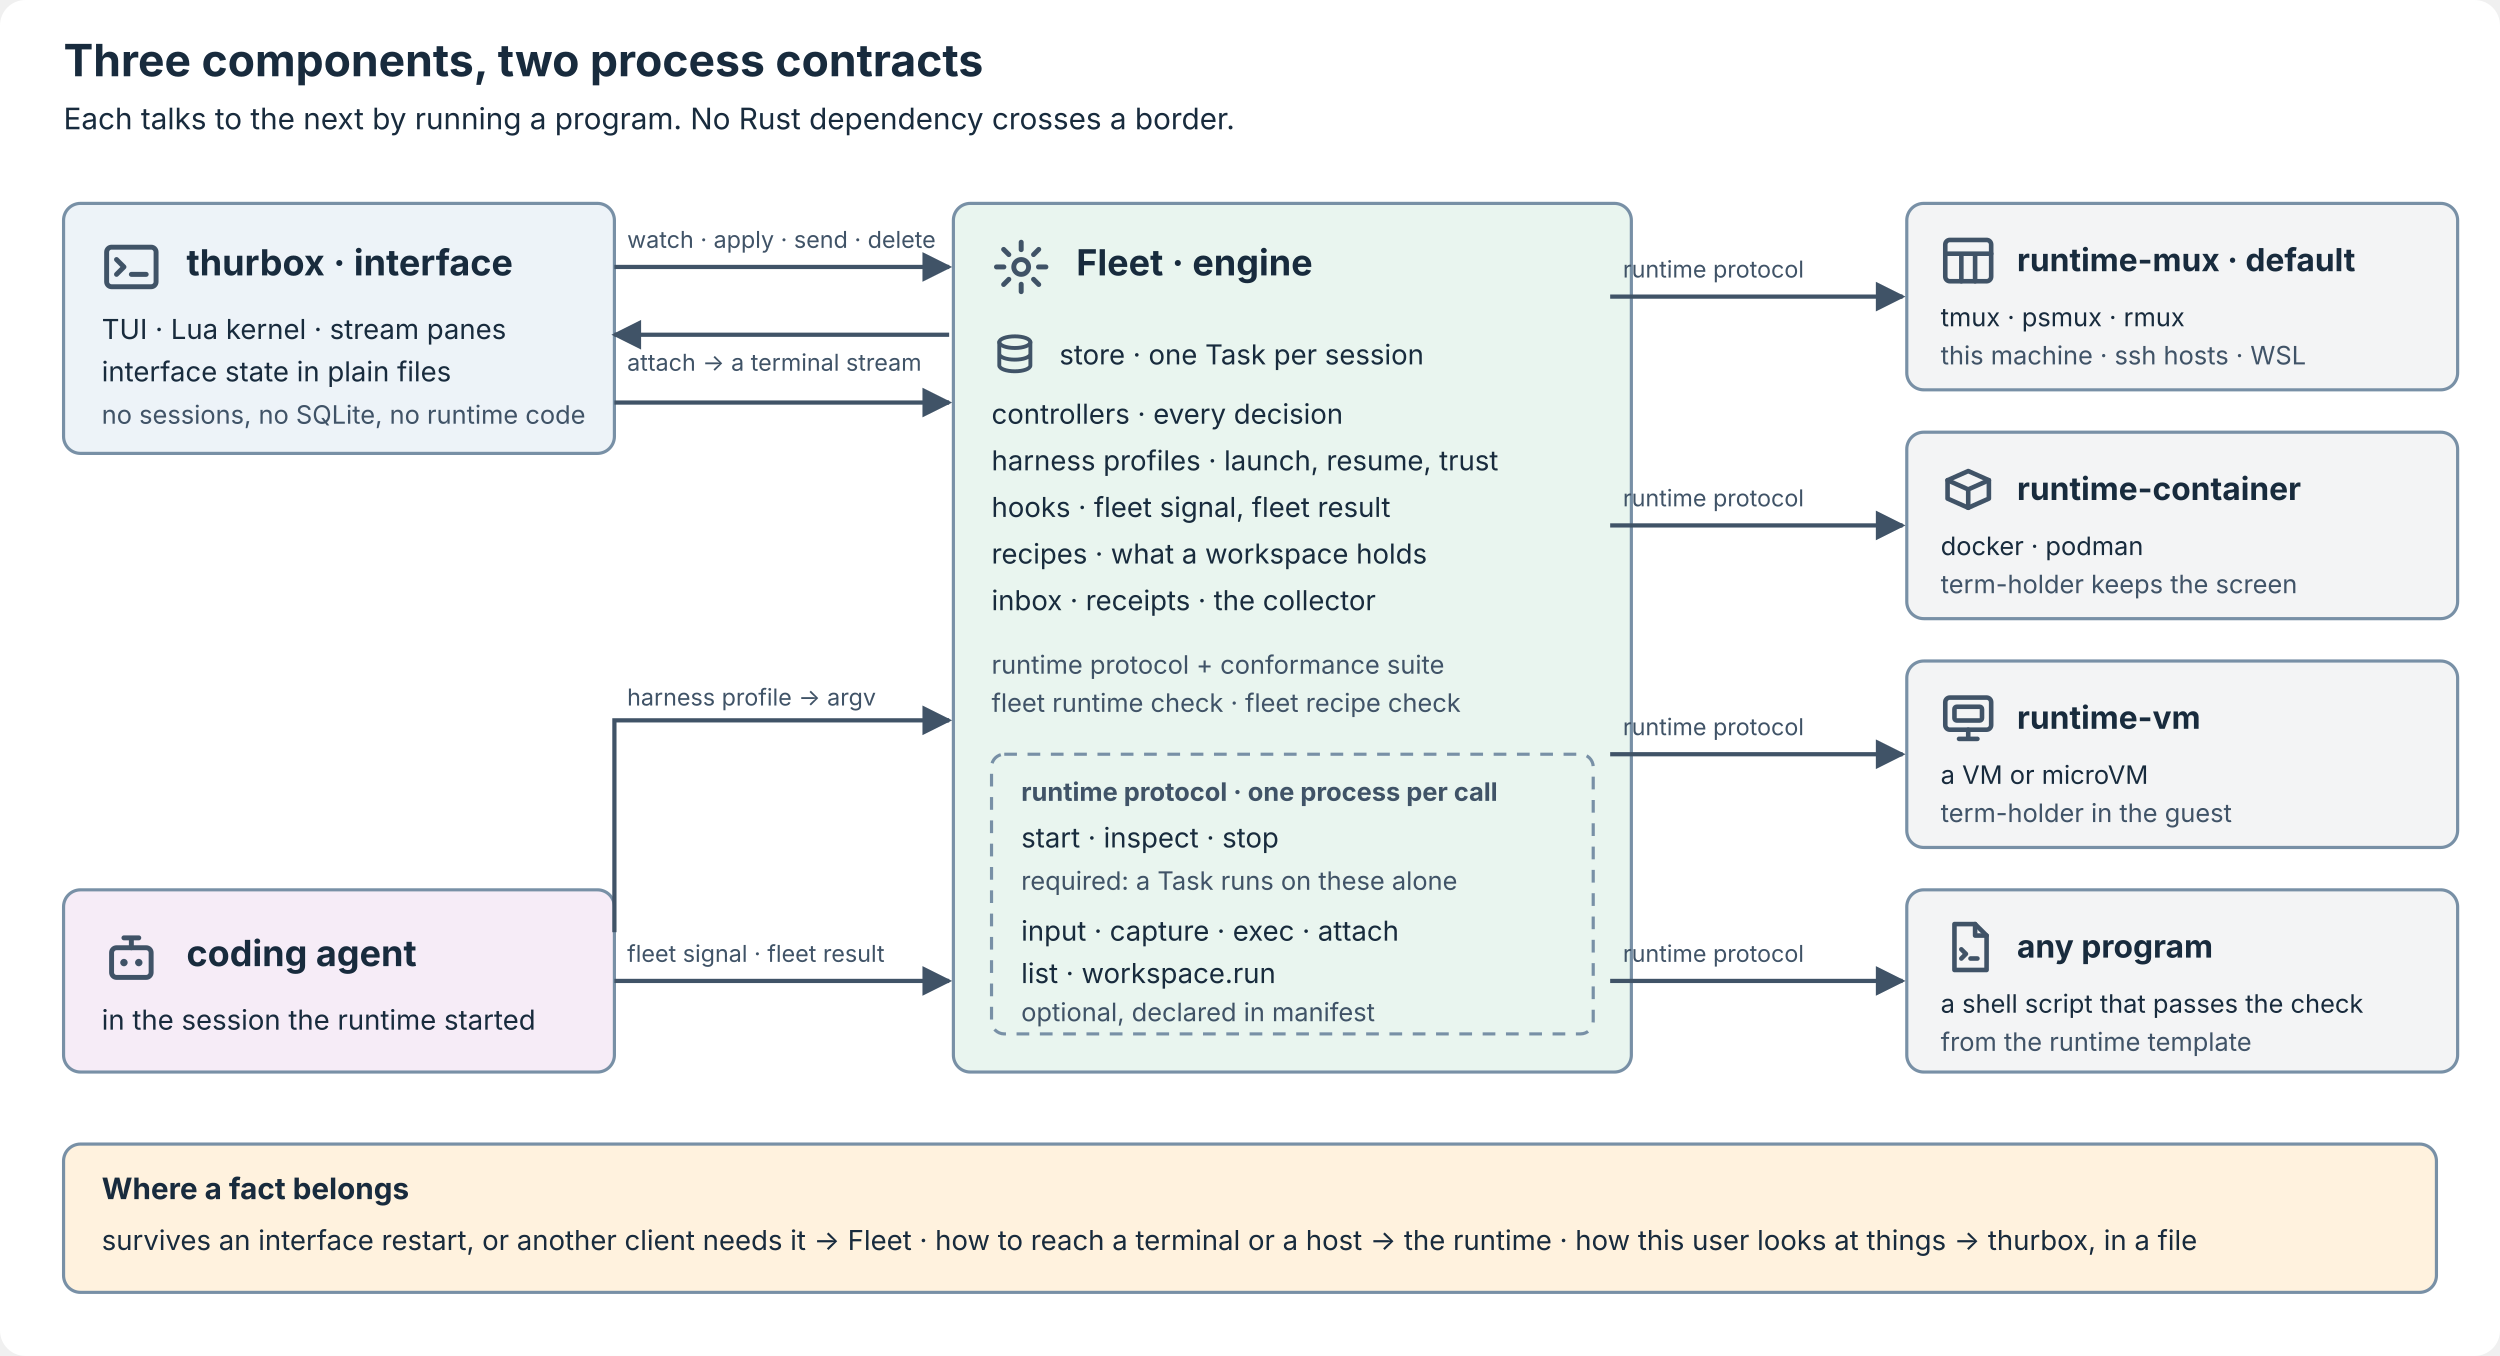
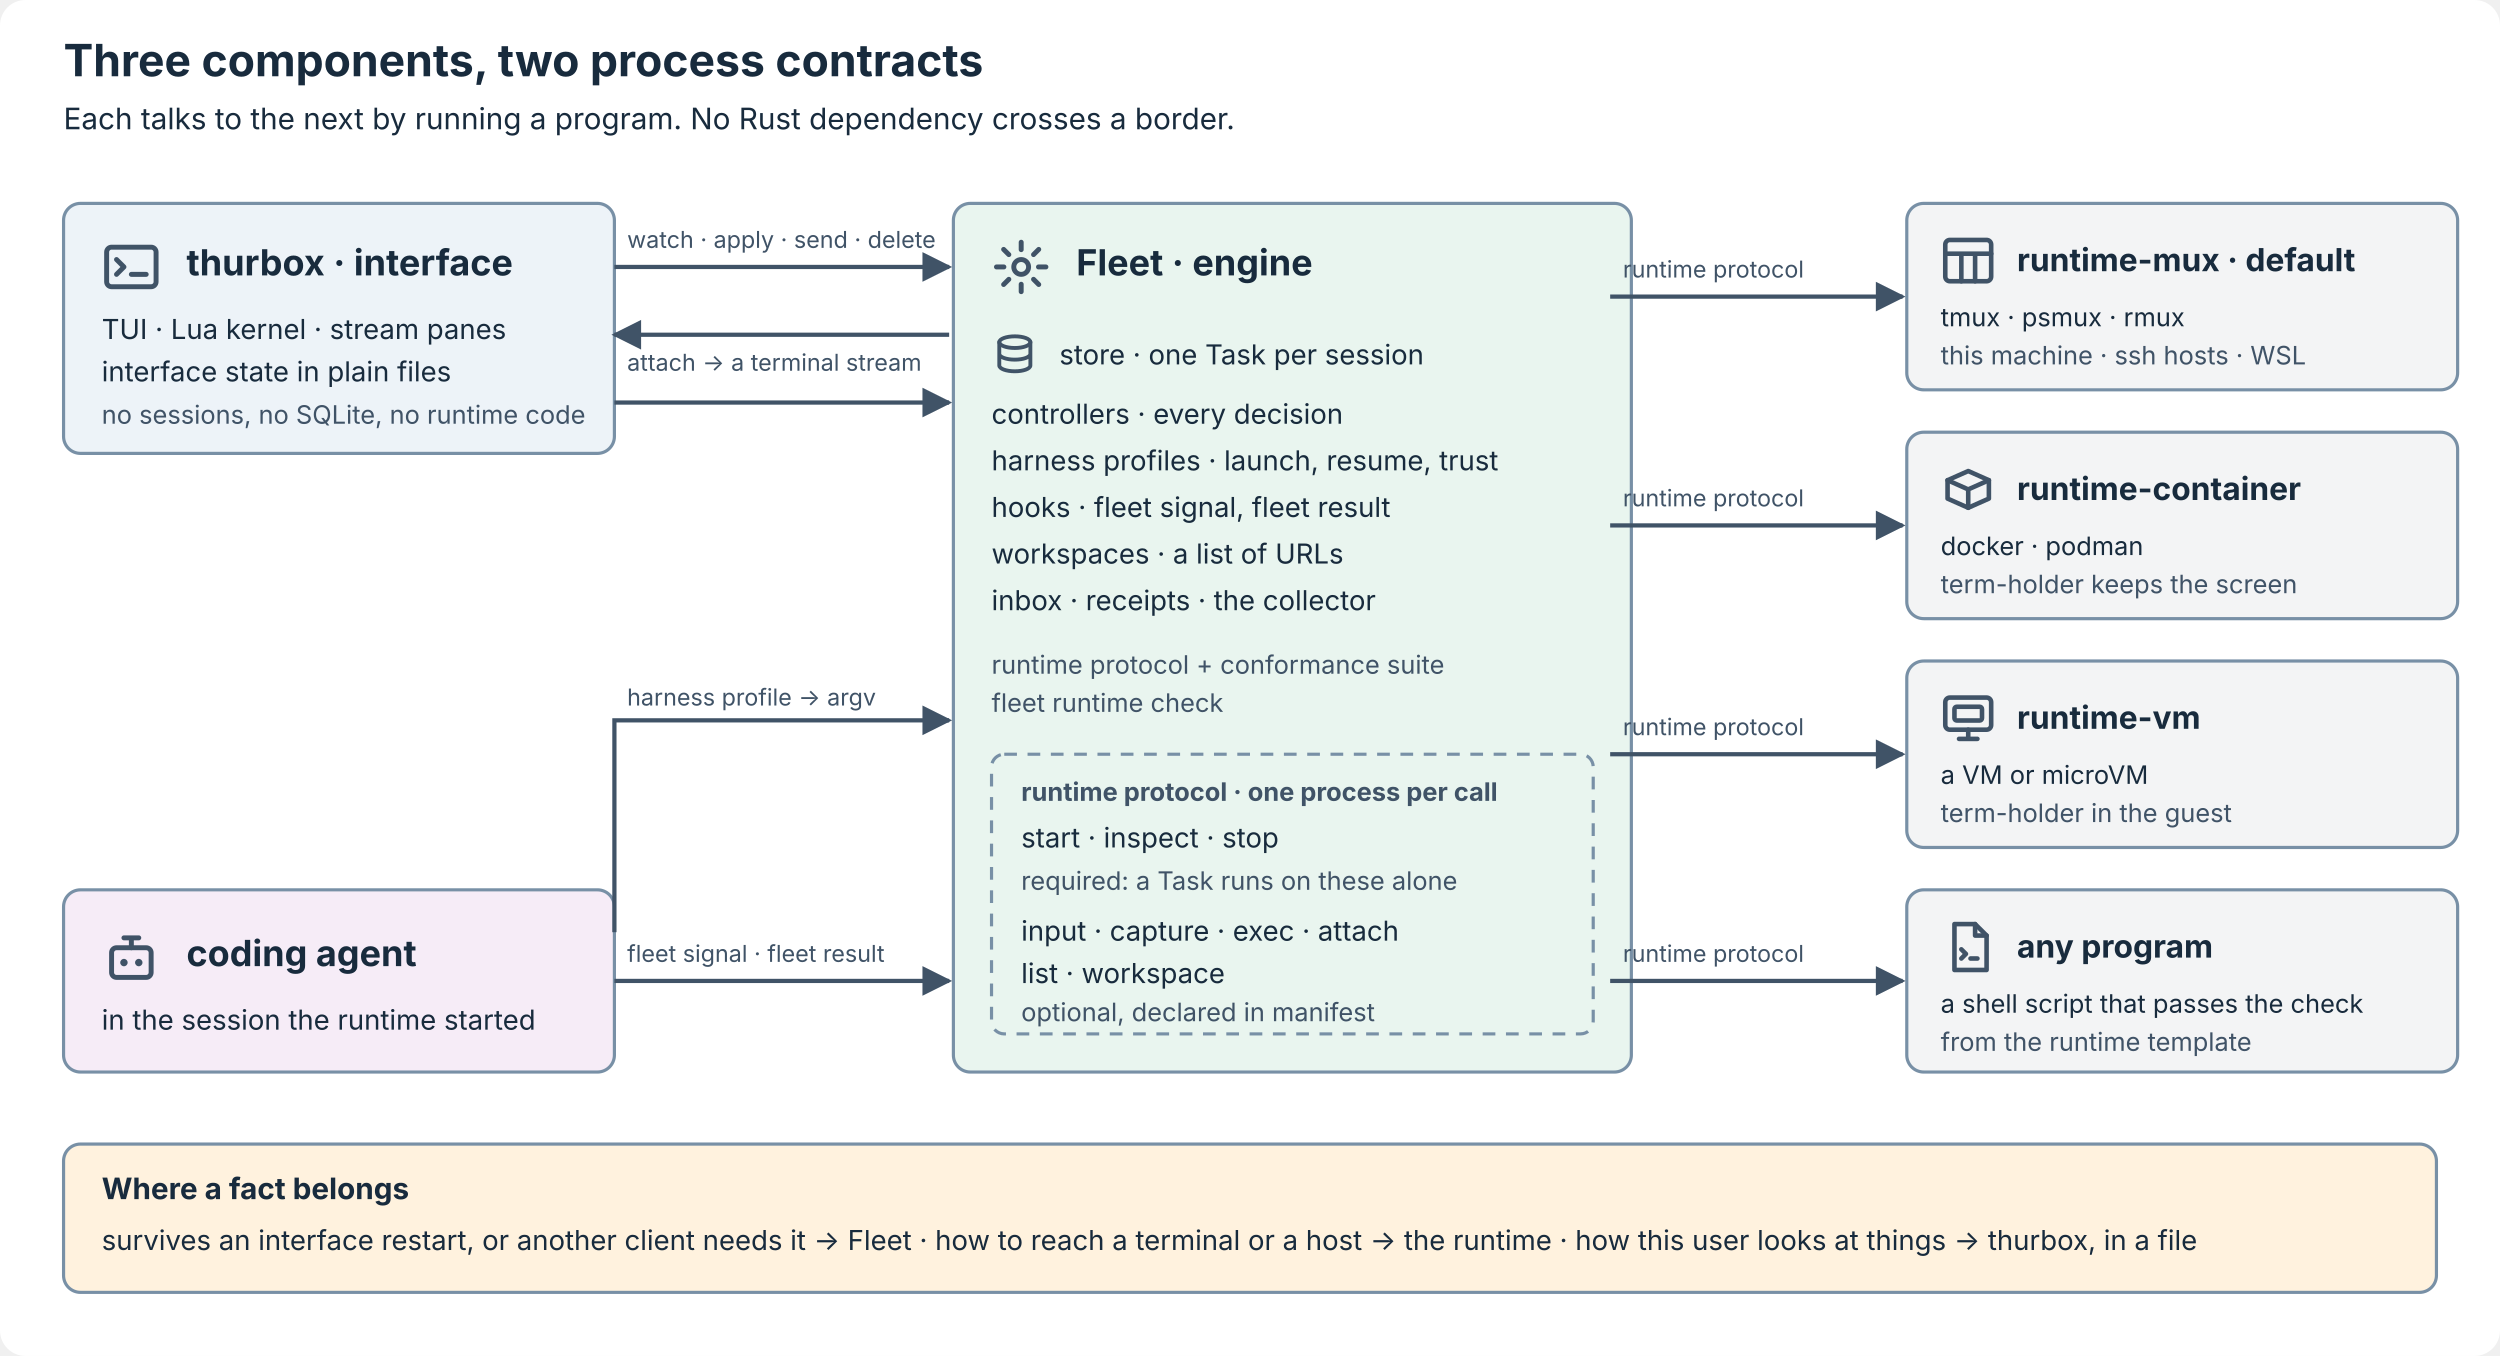
<svg xmlns="http://www.w3.org/2000/svg" viewBox="0 0 1180 640" role="img" aria-labelledby="title desc">
  <style>
  svg { color-scheme:light dark }
  .background{fill:#fff} .ink{fill:#182b3d} .muted{fill:#405367}
  .box{stroke:#7890a6;stroke-width:1.5}
  .interface{fill:#edf3f8} .engine{fill:#e9f5ef} .runtime{fill:#f3f4f5} .place{fill:#fff2de} .agent{fill:#f6ecf7}
  .arrow{fill:none;stroke:#405367;stroke-width:2;marker-end:url(#arrow)} .arrowhead{fill:#405367}
  .icon{fill:none;stroke:#405367;stroke-width:2;stroke-linecap:round;stroke-linejoin:round}
  .iconfill{fill:#405367}
  .contract{fill:none;stroke:#7890a6;stroke-width:1.5;stroke-dasharray:6 5}
  @media (prefers-color-scheme: dark) {
    .background{fill:#101820} .ink{fill:#e6edf3} .muted{fill:#a9bdd0} .box{stroke:#71869a}
    .interface{fill:#1d2a36} .engine{fill:#173b2d} .runtime{fill:#202a33} .place{fill:#493517} .agent{fill:#3a2740}
    .arrow{stroke:#a9bdd0} .arrowhead{fill:#a9bdd0} .icon{stroke:#a9bdd0} .iconfill{fill:#a9bdd0} .contract{stroke:#71869a}
  }
</style>
  <defs>
    <marker id="arrow" viewBox="0 0 10 10" refX="9" refY="5" markerWidth="7" markerHeight="7" orient="auto">
      <path class="arrowhead" d="M0 0 L10 5 L0 10 Z" />
    </marker>
    <symbol id="i-terminal" viewBox="0 0 24 24">
      <rect class="icon" x="2" y="4" width="20" height="16" rx="2" />
      <path class="icon" d="M6 9l3 3-3 3M12 15h6" />
    </symbol>
    <symbol id="i-engine" viewBox="0 0 24 24">
      <circle class="icon" cx="12" cy="12" r="3" />
      <path class="icon" d="M12 2v3M12 19v3M2 12h3M19 12h3M4.9 4.9l2.1 2.1M17 17l2.1 2.1M4.9 19.1L7 17M17 7l2.1-2.1" />
    </symbol>
    <symbol id="i-mux" viewBox="0 0 24 24">
      <rect class="icon" x="2" y="3" width="20" height="18" rx="2" />
      <path class="icon" d="M2 9h20M9 9v12M15 9v12" />
    </symbol>
    <symbol id="i-container" viewBox="0 0 24 24">
      <path class="icon" d="M3 8l9-4 9 4v8l-9 4-9-4z" />
      <path class="icon" d="M3 8l9 4 9-4M12 12v8" />
    </symbol>
    <symbol id="i-vm" viewBox="0 0 24 24">
      <rect class="icon" x="2" y="3" width="20" height="14" rx="2" />
      <path class="icon" d="M8 21h8M12 17v4" />
      <rect class="icon" x="6" y="7" width="12" height="6" rx="1" />
    </symbol>
    <symbol id="i-script" viewBox="0 0 24 24">
      <path class="icon" d="M6 2h9l5 5v15H6z" />
      <path class="icon" d="M15 2v5h5M9 13l2 2-2 2M13 17h3" />
    </symbol>
    <symbol id="i-robot" viewBox="0 0 24 24">
      <rect class="icon" x="4" y="8" width="16" height="12" rx="2" />
      <path class="icon" d="M12 8V4M9 4h6" />
      <circle class="iconfill" cx="9" cy="14" r="1.5" />
      <circle class="iconfill" cx="15" cy="14" r="1.5" />
    </symbol>
    <symbol id="i-store" viewBox="0 0 24 24">
      <ellipse class="icon" cx="12" cy="6" rx="8" ry="3" />
      <path class="icon" d="M4 6v12c0 1.7 3.6 3 8 3s8-1.3 8-3V6M4 12c0 1.7 3.6 3 8 3s8-1.3 8-3" />
    </symbol>
  </defs>
  <rect class="background" width="1180" height="640" rx="12" />
  <g font-family="system-ui,-apple-system,Segoe UI,sans-serif" class="ink">
    <text x="30" y="36" font-size="21" font-weight="700">Three components, two process contracts</text>
    <text x="30" y="61" font-size="14">Each talks to the next by running a program. No Rust dependency crosses a border.</text>
    <g class="box">
      <rect class="interface" x="30" y="96" width="260" height="118" rx="8" />
    </g>
    <use href="#i-terminal" x="48" y="112" width="28" height="28" />
    <text x="88" y="130" font-size="17" font-weight="650">thurbox · interface</text>
    <text x="48" y="160" font-size="13">TUI · Lua kernel · stream panes</text>
    <text x="48" y="180" font-size="13">interface state in plain files</text>
    <text x="48" y="200" font-size="12" class="muted">no sessions, no SQLite, no runtime code</text>
    <g class="box">
      <rect class="agent" x="30" y="420" width="260" height="86" rx="8" />
    </g>
    <use href="#i-robot" x="48" y="438" width="28" height="28" />
    <text x="88" y="456" font-size="17" font-weight="650">coding agent</text>
    <text x="48" y="486" font-size="13">in the session the runtime started</text>
    <g class="box">
      <rect class="engine" x="450" y="96" width="320" height="410" rx="8" />
    </g>
    <use href="#i-engine" x="468" y="112" width="28" height="28" />
    <text x="508" y="130" font-size="17" font-weight="650">Fleet · engine</text>
    <use href="#i-store" x="468" y="156" width="22" height="22" />
    <text x="500" y="172" font-size="13">store · one Task per session</text>
    <text x="468" y="200" font-size="13">controllers · every decision</text>
    <text x="468" y="222" font-size="13">harness profiles · launch, resume, trust</text>
    <text x="468" y="244" font-size="13">hooks · fleet signal, fleet result</text>
-     <text x="468" y="266" font-size="13">recipes · what a workspace holds</text>
+     <text x="468" y="266" font-size="13">workspaces · a list of URLs</text>
    <text x="468" y="288" font-size="13">inbox · receipts · the collector</text>
    <text x="468" y="318" font-size="12" class="muted">runtime protocol + conformance suite</text>
-     <text x="468" y="336" font-size="12" class="muted">fleet runtime check · fleet recipe check</text>
+     <text x="468" y="336" font-size="12" class="muted">fleet runtime check</text>
    <g class="contract">
      <rect x="468" y="356" width="284" height="132" rx="6" />
    </g>
    <text x="482" y="378" font-size="12" font-weight="650" class="muted">runtime protocol · one process per call</text>
    <text x="482" y="400" font-size="13">start · inspect · stop</text>
    <text x="482" y="420" font-size="12" class="muted">required: a Task runs on these alone</text>
    <text x="482" y="444" font-size="13">input · capture · exec · attach</text>
-     <text x="482" y="464" font-size="13">list · workspace.run</text>
+     <text x="482" y="464" font-size="13">list · workspace</text>
    <text x="482" y="482" font-size="12" class="muted">optional, declared in manifest</text>
    <g class="box">
      <rect class="runtime" x="900" y="96" width="260" height="88" rx="8" />
      <rect class="runtime" x="900" y="204" width="260" height="88" rx="8" />
      <rect class="runtime" x="900" y="312" width="260" height="88" rx="8" />
      <rect class="runtime" x="900" y="420" width="260" height="86" rx="8" />
    </g>
    <use href="#i-mux" x="916" y="110" width="26" height="26" />
    <text x="952" y="128" font-size="15" font-weight="650">runtime-mux · default</text>
    <text x="916" y="154" font-size="12">tmux · psmux · rmux</text>
    <text x="916" y="172" font-size="12" class="muted">this machine · ssh hosts · WSL</text>
    <use href="#i-container" x="916" y="218" width="26" height="26" />
    <text x="952" y="236" font-size="15" font-weight="650">runtime-container</text>
    <text x="916" y="262" font-size="12">docker · podman</text>
    <text x="916" y="280" font-size="12" class="muted">term-holder keeps the screen</text>
    <use href="#i-vm" x="916" y="326" width="26" height="26" />
    <text x="952" y="344" font-size="15" font-weight="650">runtime-vm</text>
    <text x="916" y="370" font-size="12">a VM or microVM</text>
    <text x="916" y="388" font-size="12" class="muted">term-holder in the guest</text>
    <use href="#i-script" x="916" y="434" width="26" height="26" />
    <text x="952" y="452" font-size="15" font-weight="650">any program</text>
    <text x="916" y="478" font-size="12">a shell script that passes the check</text>
    <text x="916" y="496" font-size="12" class="muted">from the runtime template</text>
    <g class="arrow">
      <path d="M290 126 H448" />
      <path d="M448 158 H290" />
      <path d="M290 190 H448" />
      <path d="M760 140 H898" />
      <path d="M760 248 H898" />
      <path d="M760 356 H898" />
      <path d="M760 463 H898" />
      <path d="M290 463 H448" />
      <path d="M290 440 V340 H448" />
    </g>
    <g class="muted" font-size="11">
      <text x="296" y="117">watch · apply · send · delete</text>
      <text x="296" y="175">attach → a terminal stream</text>
      <text x="296" y="454">fleet signal · fleet result</text>
      <text x="296" y="333">harness profile → argv</text>
      <text x="766" y="131">runtime protocol</text>
      <text x="766" y="239">runtime protocol</text>
      <text x="766" y="347">runtime protocol</text>
      <text x="766" y="454">runtime protocol</text>
    </g>
    <g class="box">
      <rect class="place" x="30" y="540" width="1120" height="70" rx="8" />
    </g>
    <text x="48" y="566" font-size="14" font-weight="650">Where a fact belongs</text>
    <text x="48" y="590" font-size="13">survives an interface restart, or another client needs it → Fleet · how to reach a terminal or a host → the runtime · how this user looks at things → thurbox, in a file</text>
  </g>
</svg>
